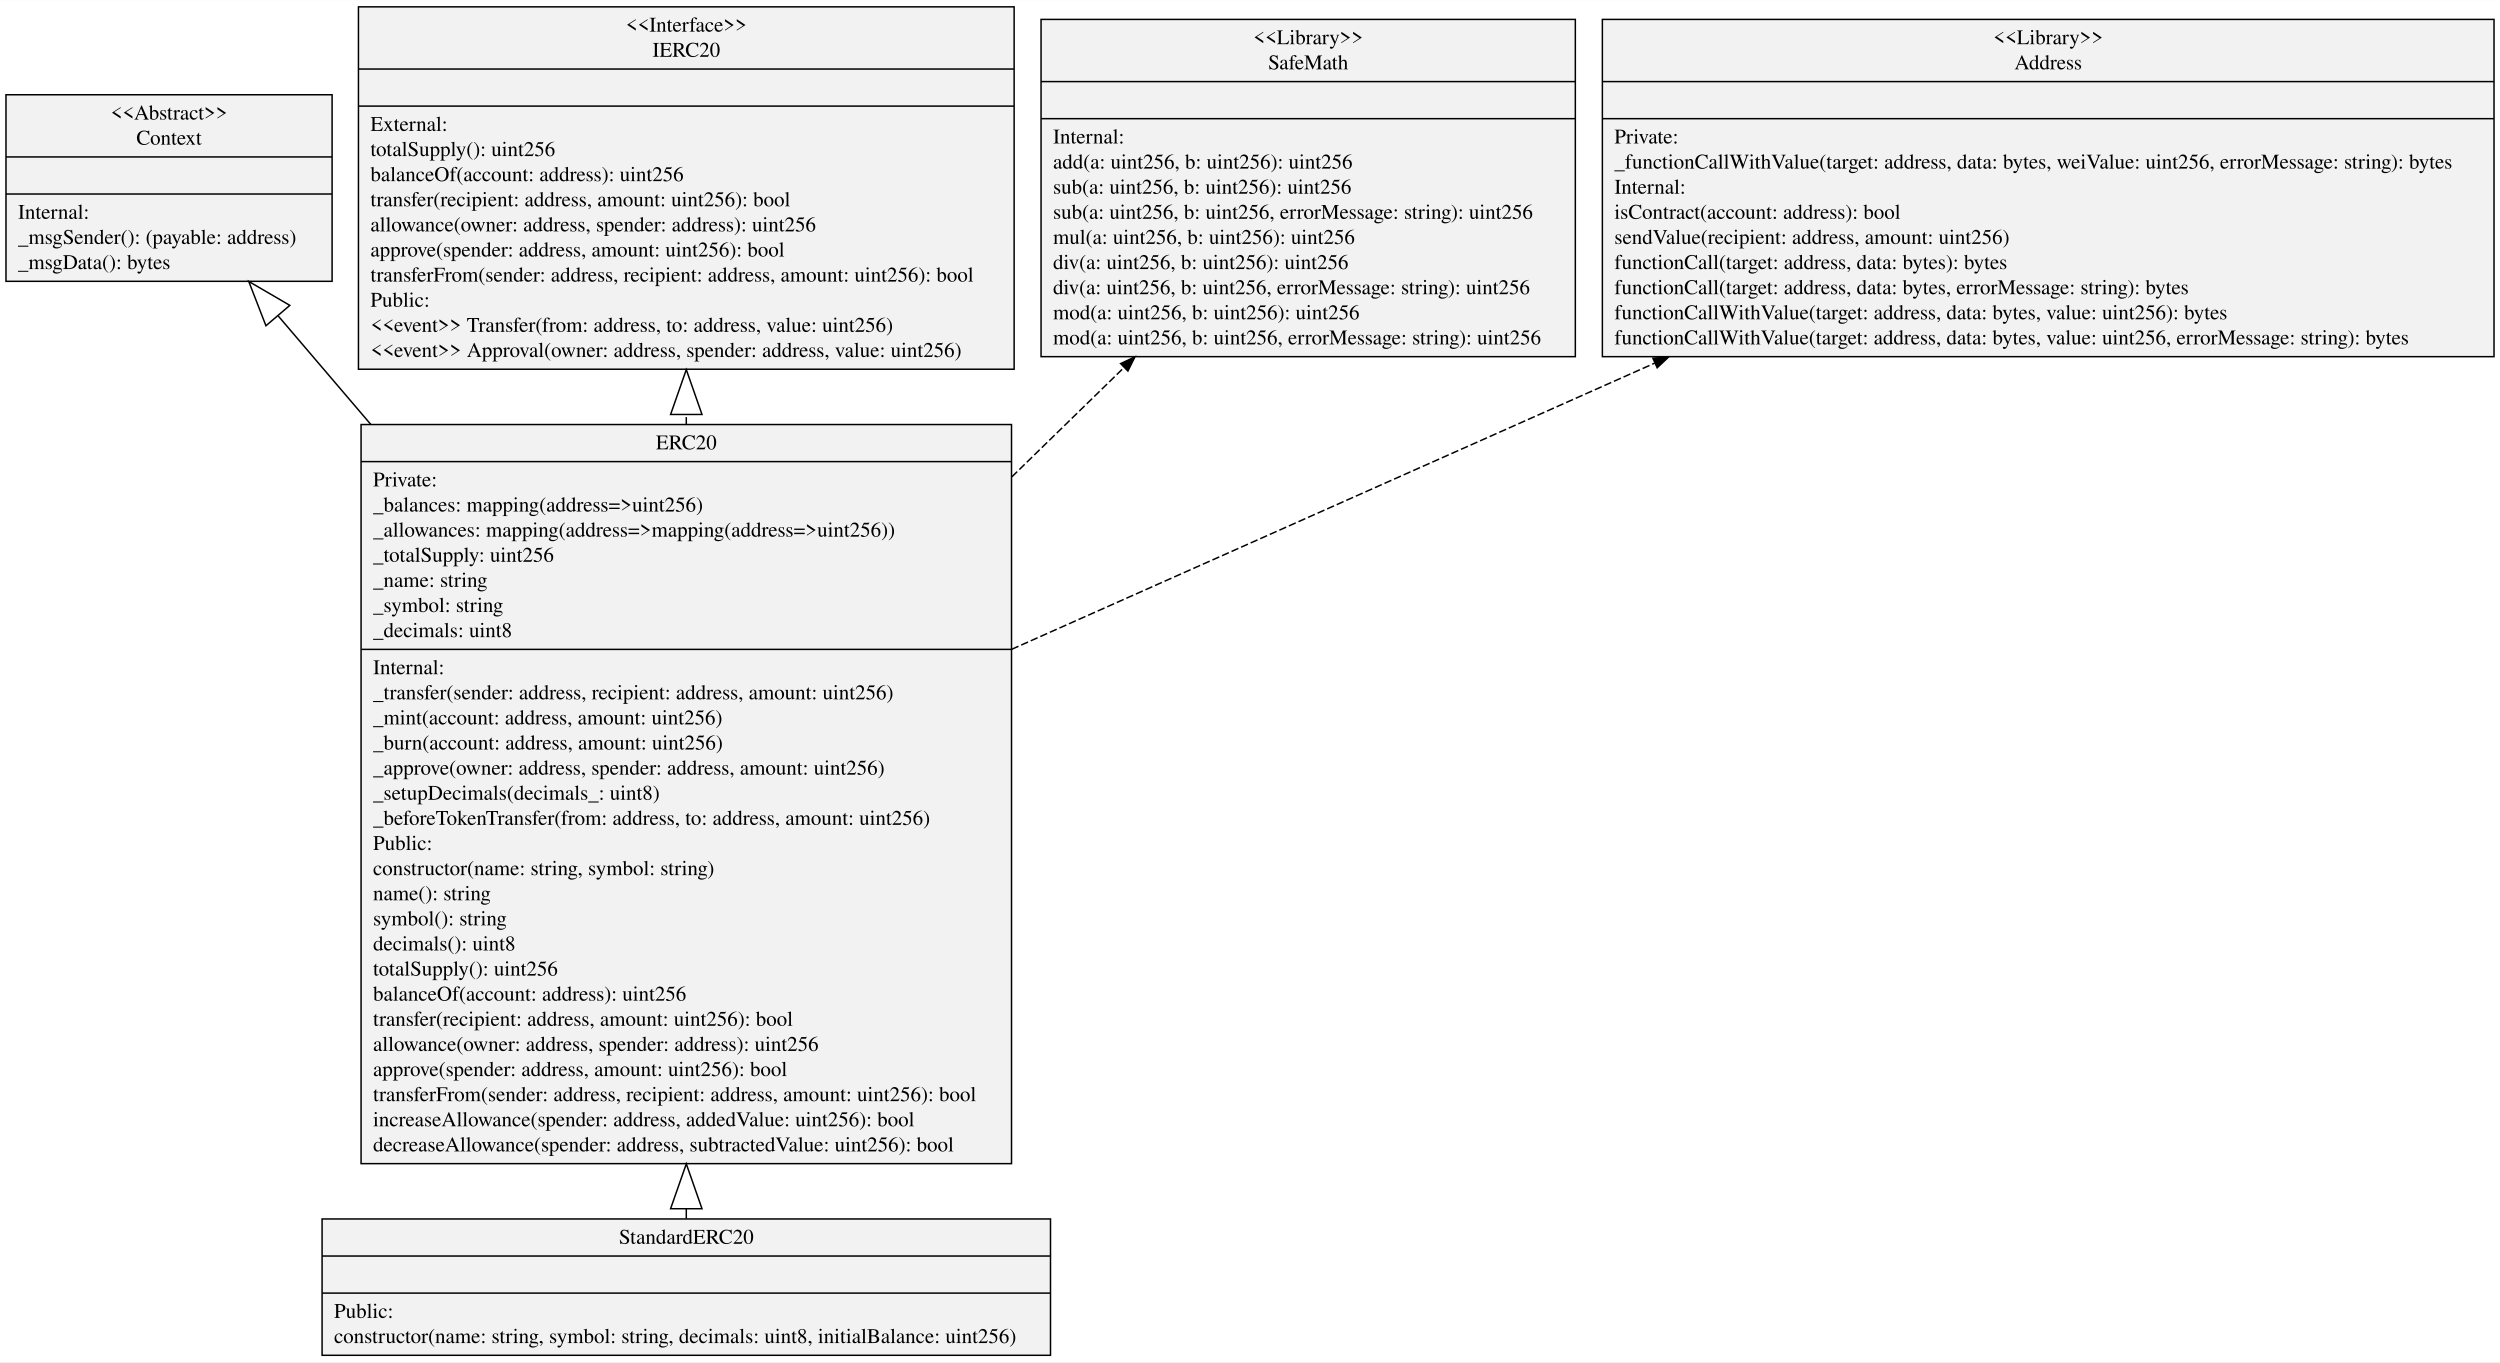
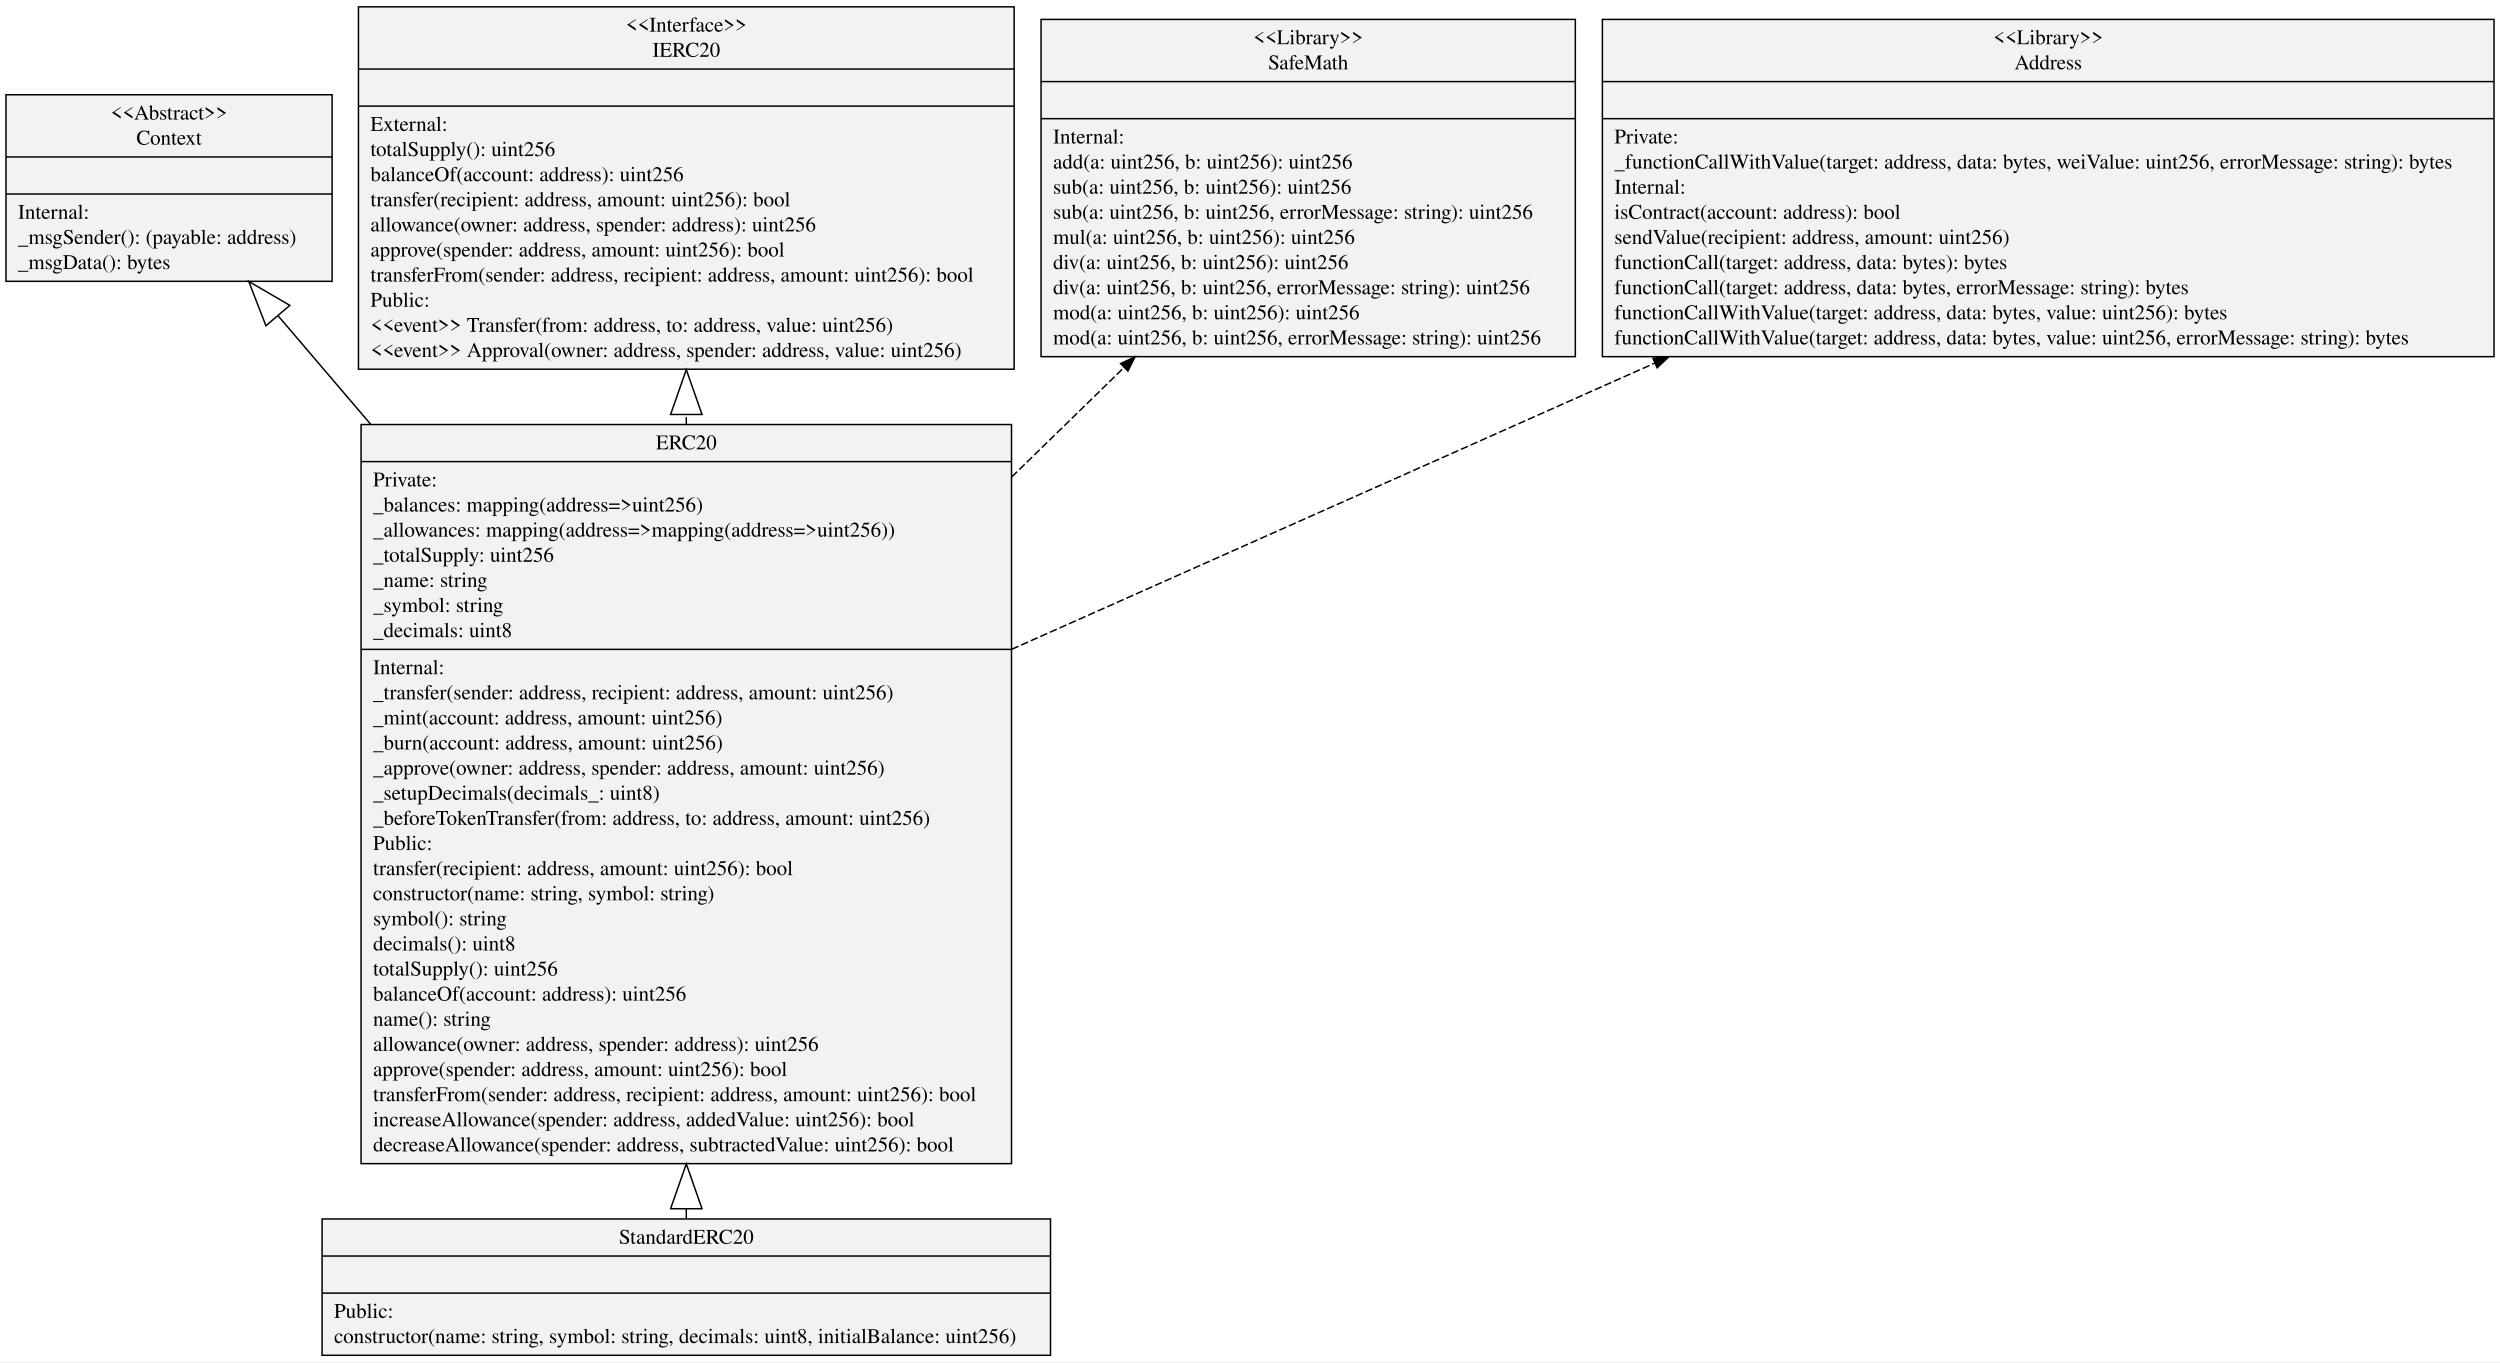
<svg xmlns="http://www.w3.org/2000/svg" width="1672pt" height="911pt" viewBox="0.00 0.00 1672.29 911.00">
  <g id="graph0" class="graph" transform="scale(1 1) rotate(0) translate(4 907)">
    <polygon fill="#ffffff" stroke="transparent" points="-4,4 -4,-907 1668.29,-907 1668.29,4 -4,4" />
    <g id="node1" class="node">
      <polygon fill="#f2f2f2" stroke="#000000" points="0,-718.9 0,-843.7 218.145,-843.7 218.145,-718.9 0,-718.9" />
      <text text-anchor="middle" x="109.072" y="-827.1" font-family="Times,serif" font-size="14.00" fill="#000000">&lt;&lt;Abstract&gt;&gt;</text>
      <text text-anchor="middle" x="109.072" y="-810.3" font-family="Times,serif" font-size="14.00" fill="#000000">Context</text>
      <polyline fill="none" stroke="#000000" points="0,-802.1 218.145,-802.1 " />
      <text text-anchor="middle" x="109.072" y="-785.5" font-family="Times,serif" font-size="14.00" fill="#000000"> </text>
      <polyline fill="none" stroke="#000000" points="0,-777.3 218.145,-777.3 " />
      <text text-anchor="start" x="8" y="-760.7" font-family="Times,serif" font-size="14.00" fill="#000000">Internal:</text>
      <text text-anchor="start" x="8" y="-743.9" font-family="Times,serif" font-size="14.00" fill="#000000">    _msgSender(): (payable: address)</text>
      <text text-anchor="start" x="8" y="-727.1" font-family="Times,serif" font-size="14.00" fill="#000000">    _msgData(): bytes</text>
    </g>
    <g id="node2" class="node">
      <polygon fill="#f2f2f2" stroke="#000000" points="235.772,-660.1 235.772,-902.5 674.372,-902.5 674.372,-660.1 235.772,-660.1" />
      <text text-anchor="middle" x="455.072" y="-885.9" font-family="Times,serif" font-size="14.00" fill="#000000">&lt;&lt;Interface&gt;&gt;</text>
      <text text-anchor="middle" x="455.072" y="-869.1" font-family="Times,serif" font-size="14.00" fill="#000000">IERC20</text>
      <polyline fill="none" stroke="#000000" points="235.772,-860.9 674.372,-860.9 " />
      <text text-anchor="middle" x="455.072" y="-844.3" font-family="Times,serif" font-size="14.00" fill="#000000"> </text>
      <polyline fill="none" stroke="#000000" points="235.772,-836.1 674.372,-836.1 " />
      <text text-anchor="start" x="243.772" y="-819.5" font-family="Times,serif" font-size="14.00" fill="#000000">External:</text>
      <text text-anchor="start" x="243.772" y="-802.7" font-family="Times,serif" font-size="14.00" fill="#000000">     totalSupply(): uint256</text>
      <text text-anchor="start" x="243.772" y="-785.9" font-family="Times,serif" font-size="14.00" fill="#000000">     balanceOf(account: address): uint256</text>
      <text text-anchor="start" x="243.772" y="-769.1" font-family="Times,serif" font-size="14.00" fill="#000000">     transfer(recipient: address, amount: uint256): bool</text>
      <text text-anchor="start" x="243.772" y="-752.3" font-family="Times,serif" font-size="14.00" fill="#000000">     allowance(owner: address, spender: address): uint256</text>
      <text text-anchor="start" x="243.772" y="-735.5" font-family="Times,serif" font-size="14.00" fill="#000000">     approve(spender: address, amount: uint256): bool</text>
      <text text-anchor="start" x="243.772" y="-718.7" font-family="Times,serif" font-size="14.00" fill="#000000">     transferFrom(sender: address, recipient: address, amount: uint256): bool</text>
      <text text-anchor="start" x="243.772" y="-701.9" font-family="Times,serif" font-size="14.00" fill="#000000">Public:</text>
      <text text-anchor="start" x="243.772" y="-685.1" font-family="Times,serif" font-size="14.00" fill="#000000">    &lt;&lt;event&gt;&gt; Transfer(from: address, to: address, value: uint256)</text>
      <text text-anchor="start" x="243.772" y="-668.3" font-family="Times,serif" font-size="14.00" fill="#000000">    &lt;&lt;event&gt;&gt; Approval(owner: address, spender: address, value: uint256)</text>
    </g>
    <g id="node3" class="node">
      <polygon fill="#f2f2f2" stroke="#000000" points="692.376,-668.5 692.376,-894.1 1049.769,-894.1 1049.769,-668.5 692.376,-668.5" />
      <text text-anchor="middle" x="871.072" y="-877.5" font-family="Times,serif" font-size="14.00" fill="#000000">&lt;&lt;Library&gt;&gt;</text>
      <text text-anchor="middle" x="871.072" y="-860.7" font-family="Times,serif" font-size="14.00" fill="#000000">SafeMath</text>
      <polyline fill="none" stroke="#000000" points="692.376,-852.5 1049.769,-852.5 " />
      <text text-anchor="middle" x="871.072" y="-835.9" font-family="Times,serif" font-size="14.00" fill="#000000"> </text>
      <polyline fill="none" stroke="#000000" points="692.376,-827.7 1049.769,-827.7 " />
      <text text-anchor="start" x="700.376" y="-811.1" font-family="Times,serif" font-size="14.00" fill="#000000">Internal:</text>
      <text text-anchor="start" x="700.376" y="-794.3" font-family="Times,serif" font-size="14.00" fill="#000000">    add(a: uint256, b: uint256): uint256</text>
      <text text-anchor="start" x="700.376" y="-777.5" font-family="Times,serif" font-size="14.00" fill="#000000">    sub(a: uint256, b: uint256): uint256</text>
      <text text-anchor="start" x="700.376" y="-760.7" font-family="Times,serif" font-size="14.00" fill="#000000">    sub(a: uint256, b: uint256, errorMessage: string): uint256</text>
      <text text-anchor="start" x="700.376" y="-743.9" font-family="Times,serif" font-size="14.00" fill="#000000">    mul(a: uint256, b: uint256): uint256</text>
      <text text-anchor="start" x="700.376" y="-727.1" font-family="Times,serif" font-size="14.00" fill="#000000">    div(a: uint256, b: uint256): uint256</text>
      <text text-anchor="start" x="700.376" y="-710.3" font-family="Times,serif" font-size="14.00" fill="#000000">    div(a: uint256, b: uint256, errorMessage: string): uint256</text>
      <text text-anchor="start" x="700.376" y="-693.5" font-family="Times,serif" font-size="14.00" fill="#000000">    mod(a: uint256, b: uint256): uint256</text>
      <text text-anchor="start" x="700.376" y="-676.7" font-family="Times,serif" font-size="14.00" fill="#000000">    mod(a: uint256, b: uint256, errorMessage: string): uint256</text>
    </g>
    <g id="node4" class="node">
      <polygon fill="#f2f2f2" stroke="#000000" points="1067.855,-668.5 1067.855,-894.1 1664.29,-894.1 1664.29,-668.5 1067.855,-668.5" />
      <text text-anchor="middle" x="1366.072" y="-877.5" font-family="Times,serif" font-size="14.00" fill="#000000">&lt;&lt;Library&gt;&gt;</text>
      <text text-anchor="middle" x="1366.072" y="-860.7" font-family="Times,serif" font-size="14.00" fill="#000000">Address</text>
      <polyline fill="none" stroke="#000000" points="1067.855,-852.5 1664.29,-852.5 " />
      <text text-anchor="middle" x="1366.072" y="-835.9" font-family="Times,serif" font-size="14.00" fill="#000000"> </text>
      <polyline fill="none" stroke="#000000" points="1067.855,-827.7 1664.29,-827.7 " />
      <text text-anchor="start" x="1075.855" y="-811.1" font-family="Times,serif" font-size="14.00" fill="#000000">Private:</text>
      <text text-anchor="start" x="1075.855" y="-794.3" font-family="Times,serif" font-size="14.00" fill="#000000">    _functionCallWithValue(target: address, data: bytes, weiValue: uint256, errorMessage: string): bytes</text>
      <text text-anchor="start" x="1075.855" y="-777.5" font-family="Times,serif" font-size="14.00" fill="#000000">Internal:</text>
      <text text-anchor="start" x="1075.855" y="-760.7" font-family="Times,serif" font-size="14.00" fill="#000000">    isContract(account: address): bool</text>
      <text text-anchor="start" x="1075.855" y="-743.9" font-family="Times,serif" font-size="14.00" fill="#000000">    sendValue(recipient: address, amount: uint256)</text>
      <text text-anchor="start" x="1075.855" y="-727.1" font-family="Times,serif" font-size="14.00" fill="#000000">    functionCall(target: address, data: bytes): bytes</text>
      <text text-anchor="start" x="1075.855" y="-710.3" font-family="Times,serif" font-size="14.00" fill="#000000">    functionCall(target: address, data: bytes, errorMessage: string): bytes</text>
      <text text-anchor="start" x="1075.855" y="-693.5" font-family="Times,serif" font-size="14.00" fill="#000000">    functionCallWithValue(target: address, data: bytes, value: uint256): bytes</text>
      <text text-anchor="start" x="1075.855" y="-676.7" font-family="Times,serif" font-size="14.00" fill="#000000">    functionCallWithValue(target: address, data: bytes, value: uint256, errorMessage: string): bytes</text>
    </g>
    <g id="node5" class="node">
      <polygon fill="#f2f2f2" stroke="#000000" points="237.522,-128.7 237.522,-623.1 672.622,-623.1 672.622,-128.7 237.522,-128.7" />
      <text text-anchor="middle" x="455.072" y="-606.5" font-family="Times,serif" font-size="14.00" fill="#000000">ERC20</text>
      <polyline fill="none" stroke="#000000" points="237.522,-598.3 672.622,-598.3 " />
      <text text-anchor="start" x="245.522" y="-581.7" font-family="Times,serif" font-size="14.00" fill="#000000">Private:</text>
      <text text-anchor="start" x="245.522" y="-564.9" font-family="Times,serif" font-size="14.00" fill="#000000">   _balances: mapping(address=&gt;uint256)</text>
      <text text-anchor="start" x="245.522" y="-548.1" font-family="Times,serif" font-size="14.00" fill="#000000">   _allowances: mapping(address=&gt;mapping(address=&gt;uint256))</text>
      <text text-anchor="start" x="245.522" y="-531.3" font-family="Times,serif" font-size="14.00" fill="#000000">   _totalSupply: uint256</text>
      <text text-anchor="start" x="245.522" y="-514.5" font-family="Times,serif" font-size="14.00" fill="#000000">   _name: string</text>
      <text text-anchor="start" x="245.522" y="-497.7" font-family="Times,serif" font-size="14.00" fill="#000000">   _symbol: string</text>
      <text text-anchor="start" x="245.522" y="-480.9" font-family="Times,serif" font-size="14.00" fill="#000000">   _decimals: uint8</text>
      <polyline fill="none" stroke="#000000" points="237.522,-472.7 672.622,-472.7 " />
      <text text-anchor="start" x="245.522" y="-456.1" font-family="Times,serif" font-size="14.00" fill="#000000">Internal:</text>
      <text text-anchor="start" x="245.522" y="-439.3" font-family="Times,serif" font-size="14.00" fill="#000000">    _transfer(sender: address, recipient: address, amount: uint256)</text>
      <text text-anchor="start" x="245.522" y="-422.5" font-family="Times,serif" font-size="14.00" fill="#000000">    _mint(account: address, amount: uint256)</text>
      <text text-anchor="start" x="245.522" y="-405.7" font-family="Times,serif" font-size="14.00" fill="#000000">    _burn(account: address, amount: uint256)</text>
      <text text-anchor="start" x="245.522" y="-388.9" font-family="Times,serif" font-size="14.00" fill="#000000">    _approve(owner: address, spender: address, amount: uint256)</text>
      <text text-anchor="start" x="245.522" y="-372.1" font-family="Times,serif" font-size="14.00" fill="#000000">    _setupDecimals(decimals_: uint8)</text>
      <text text-anchor="start" x="245.522" y="-355.3" font-family="Times,serif" font-size="14.00" fill="#000000">    _beforeTokenTransfer(from: address, to: address, amount: uint256)</text>
      <text text-anchor="start" x="245.522" y="-338.5" font-family="Times,serif" font-size="14.00" fill="#000000">Public:</text>
-       <text text-anchor="start" x="245.522" y="-321.7" font-family="Times,serif" font-size="14.00" fill="#000000">    constructor(name: string, symbol: string)</text>
-       <text text-anchor="start" x="245.522" y="-304.9" font-family="Times,serif" font-size="14.00" fill="#000000">    name(): string</text>
+       <text text-anchor="start" x="245.522" y="-321.7" font-family="Times,serif" font-size="14.00" fill="#000000">    transfer(recipient: address, amount: uint256): bool</text>
+       <text text-anchor="start" x="245.522" y="-304.9" font-family="Times,serif" font-size="14.00" fill="#000000">    constructor(name: string, symbol: string)</text>
      <text text-anchor="start" x="245.522" y="-288.1" font-family="Times,serif" font-size="14.00" fill="#000000">    symbol(): string</text>
      <text text-anchor="start" x="245.522" y="-271.3" font-family="Times,serif" font-size="14.00" fill="#000000">    decimals(): uint8</text>
      <text text-anchor="start" x="245.522" y="-254.5" font-family="Times,serif" font-size="14.00" fill="#000000">    totalSupply(): uint256</text>
      <text text-anchor="start" x="245.522" y="-237.7" font-family="Times,serif" font-size="14.00" fill="#000000">    balanceOf(account: address): uint256</text>
-       <text text-anchor="start" x="245.522" y="-220.9" font-family="Times,serif" font-size="14.00" fill="#000000">    transfer(recipient: address, amount: uint256): bool</text>
+       <text text-anchor="start" x="245.522" y="-220.9" font-family="Times,serif" font-size="14.00" fill="#000000">    name(): string</text>
      <text text-anchor="start" x="245.522" y="-204.1" font-family="Times,serif" font-size="14.00" fill="#000000">    allowance(owner: address, spender: address): uint256</text>
      <text text-anchor="start" x="245.522" y="-187.3" font-family="Times,serif" font-size="14.00" fill="#000000">    approve(spender: address, amount: uint256): bool</text>
      <text text-anchor="start" x="245.522" y="-170.5" font-family="Times,serif" font-size="14.00" fill="#000000">    transferFrom(sender: address, recipient: address, amount: uint256): bool</text>
      <text text-anchor="start" x="245.522" y="-153.7" font-family="Times,serif" font-size="14.00" fill="#000000">    increaseAllowance(spender: address, addedValue: uint256): bool</text>
      <text text-anchor="start" x="245.522" y="-136.9" font-family="Times,serif" font-size="14.00" fill="#000000">    decreaseAllowance(spender: address, subtractedValue: uint256): bool</text>
    </g>
    <g id="edge1" class="edge">
      <path fill="none" stroke="#000000" d="M244.083,-623.111C222.058,-648.917 200.897,-673.712 182.125,-695.706" />
      <polygon fill="none" stroke="#000000" points="173.887,-689.184 162.398,-718.82 189.86,-702.817 173.887,-689.184" />
    </g>
    <g id="edge2" class="edge">
      <path fill="none" stroke="#000000" stroke-dasharray="5,2" d="M455.072,-623.111C455.072,-625.267 455.072,-627.416 455.072,-629.558" />
      <polygon fill="none" stroke="#000000" points="444.572,-629.827 455.072,-659.828 465.572,-629.828 444.572,-629.827" />
    </g>
    <g id="edge3" class="edge">
      <path fill="none" stroke="#000000" stroke-dasharray="5,2" d="M672.819,-588.098C698.563,-613.186 724.106,-638.079 747.869,-661.236" />
      <polygon fill="#000000" stroke="#000000" points="745.58,-663.892 755.184,-668.365 750.466,-658.879 745.58,-663.892" />
    </g>
    <g id="edge4" class="edge">
      <path fill="none" stroke="#000000" stroke-dasharray="5,2" d="M672.701,-472.746C801.843,-530.215 966.446,-603.464 1102.864,-664.171" />
      <polygon fill="#000000" stroke="#000000" points="1101.662,-667.467 1112.222,-668.335 1104.508,-661.072 1101.662,-667.467" />
    </g>
    <g id="node6" class="node">
      <polygon fill="#f2f2f2" stroke="#000000" points="211.445,-.5 211.445,-91.7 698.699,-91.7 698.699,-.5 211.445,-.5" />
      <text text-anchor="middle" x="455.072" y="-75.1" font-family="Times,serif" font-size="14.00" fill="#000000">StandardERC20</text>
      <polyline fill="none" stroke="#000000" points="211.445,-66.9 698.699,-66.9 " />
      <text text-anchor="middle" x="455.072" y="-50.3" font-family="Times,serif" font-size="14.00" fill="#000000"> </text>
      <polyline fill="none" stroke="#000000" points="211.445,-42.1 698.699,-42.1 " />
      <text text-anchor="start" x="219.445" y="-25.5" font-family="Times,serif" font-size="14.00" fill="#000000">Public:</text>
      <text text-anchor="start" x="219.445" y="-8.7" font-family="Times,serif" font-size="14.00" fill="#000000">    constructor(name: string, symbol: string, decimals: uint8, initialBalance: uint256)</text>
    </g>
    <g id="edge5" class="edge">
      <path fill="none" stroke="#000000" d="M455.072,-91.957C455.072,-94.083 455.072,-96.266 455.072,-98.501" />
      <polygon fill="none" stroke="#000000" points="444.572,-98.545 455.072,-128.545 465.572,-98.545 444.572,-98.545" />
    </g>
  </g>
</svg>
